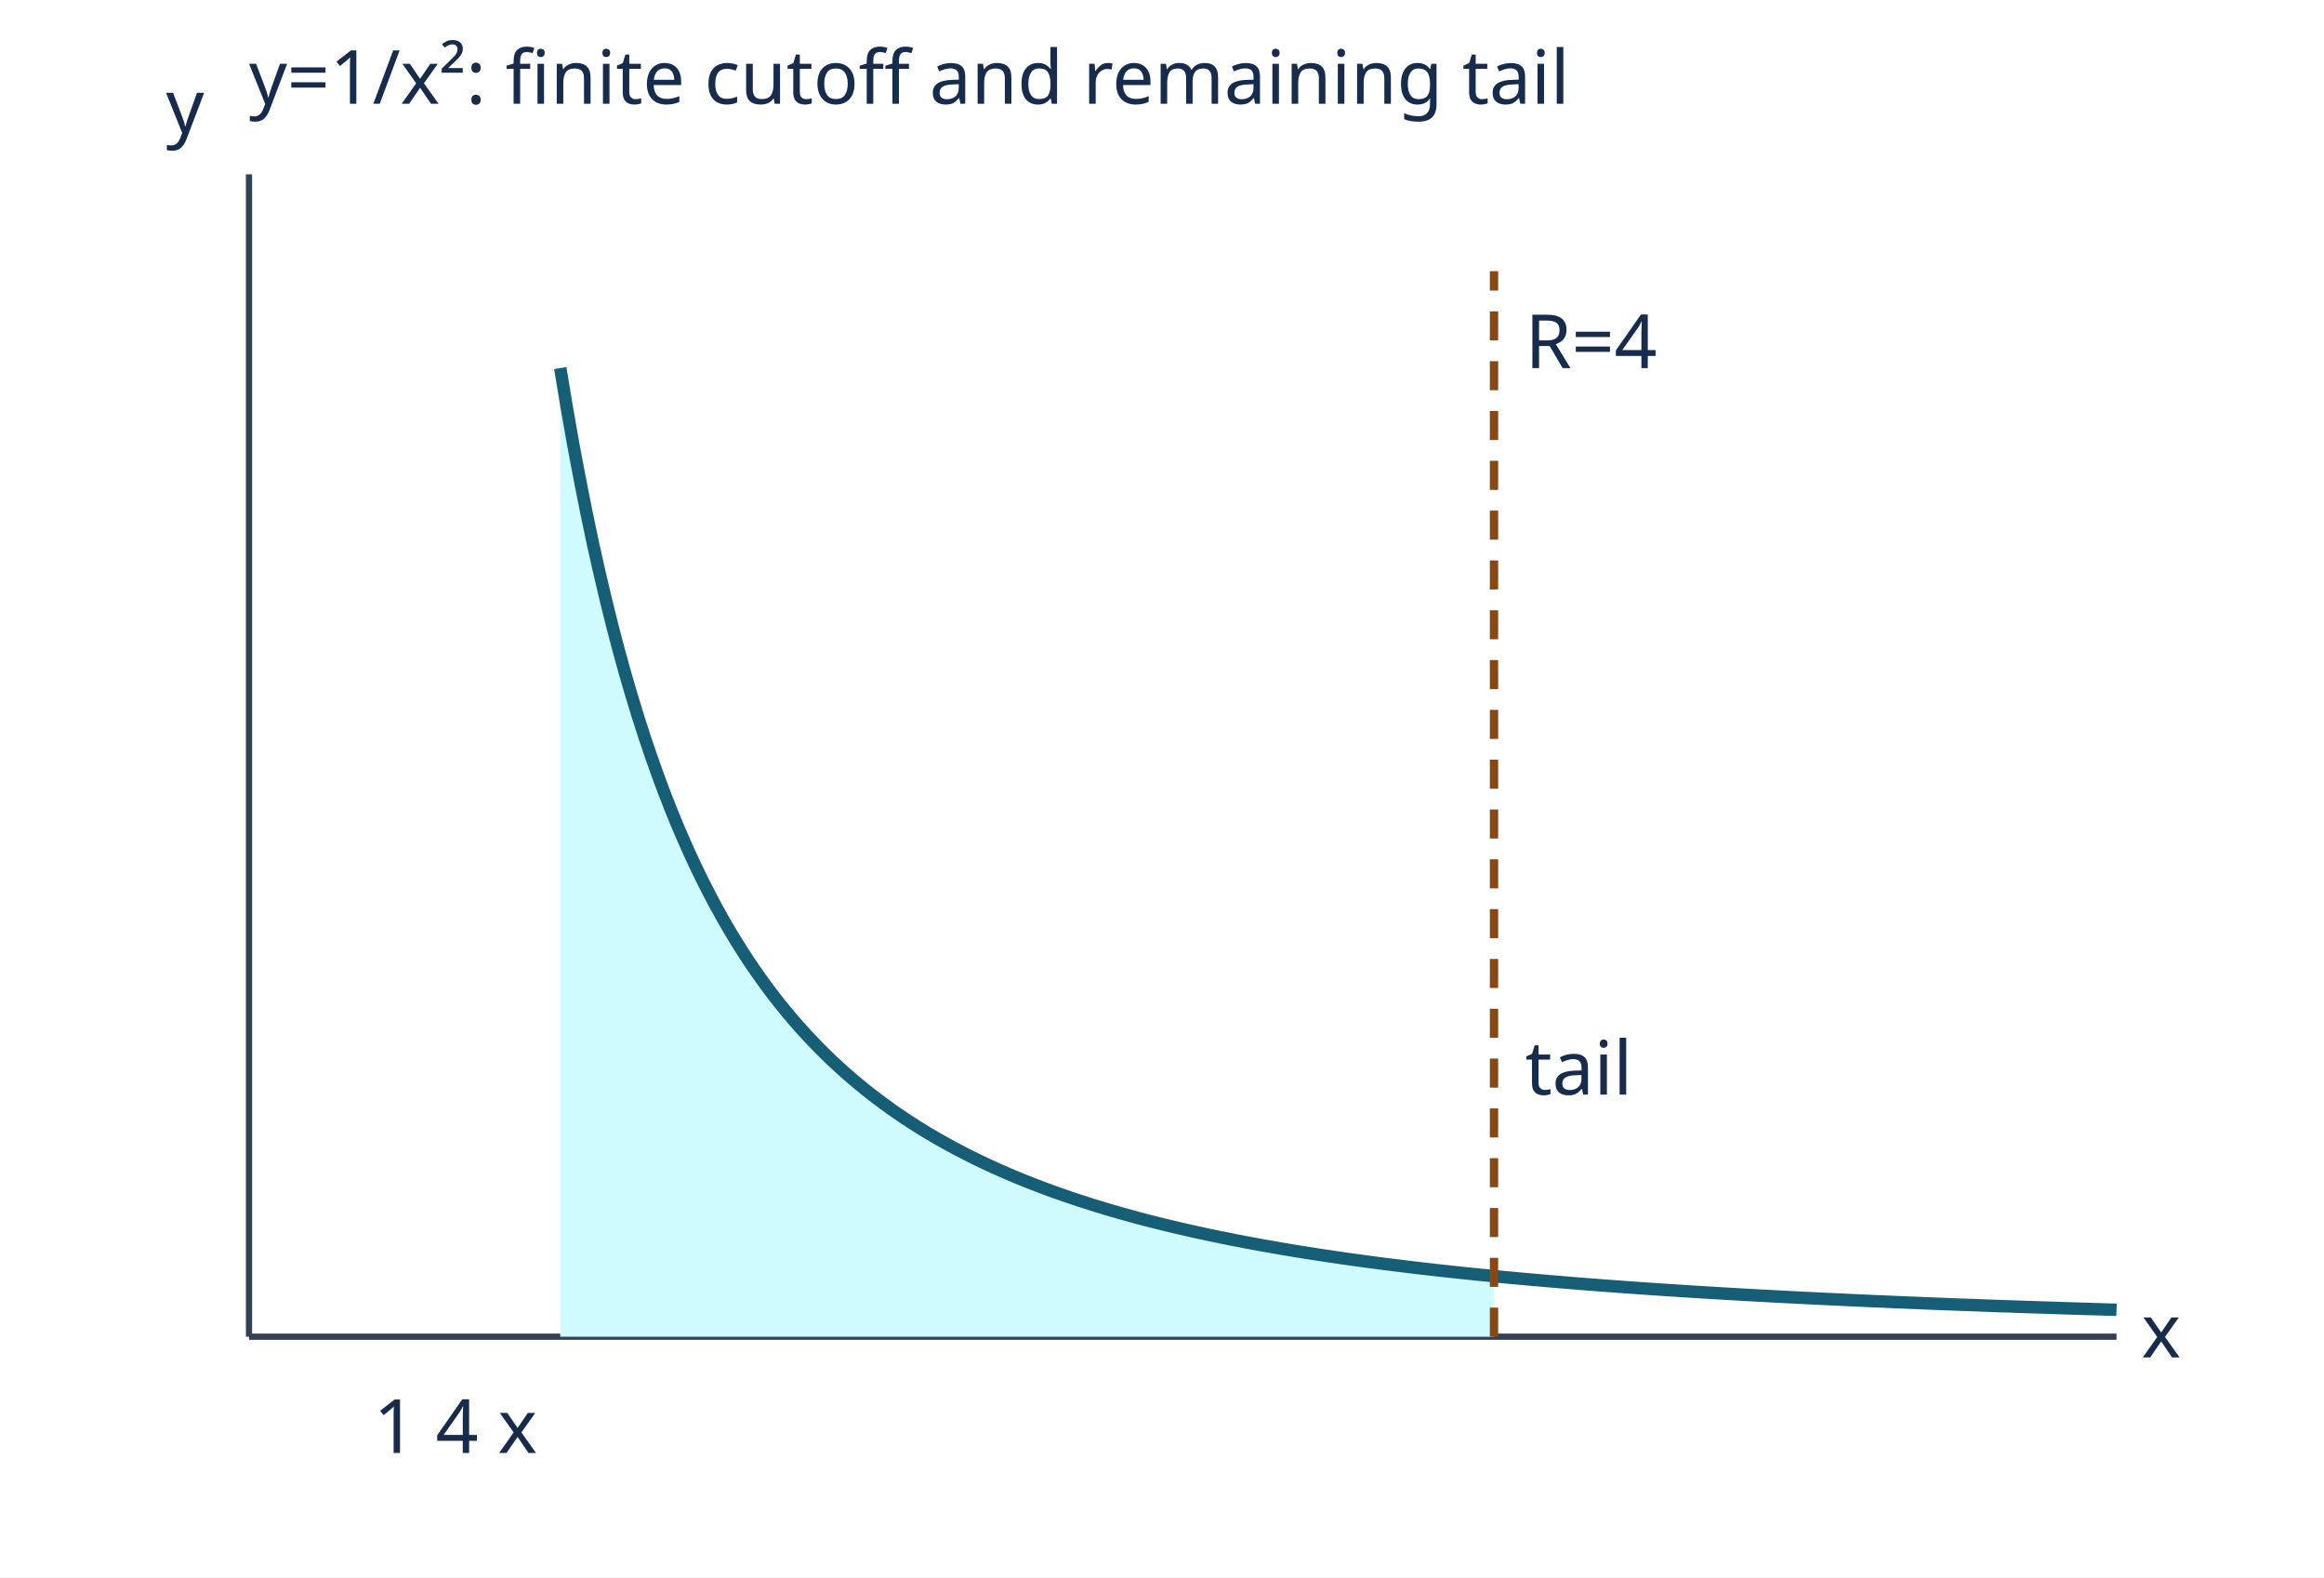
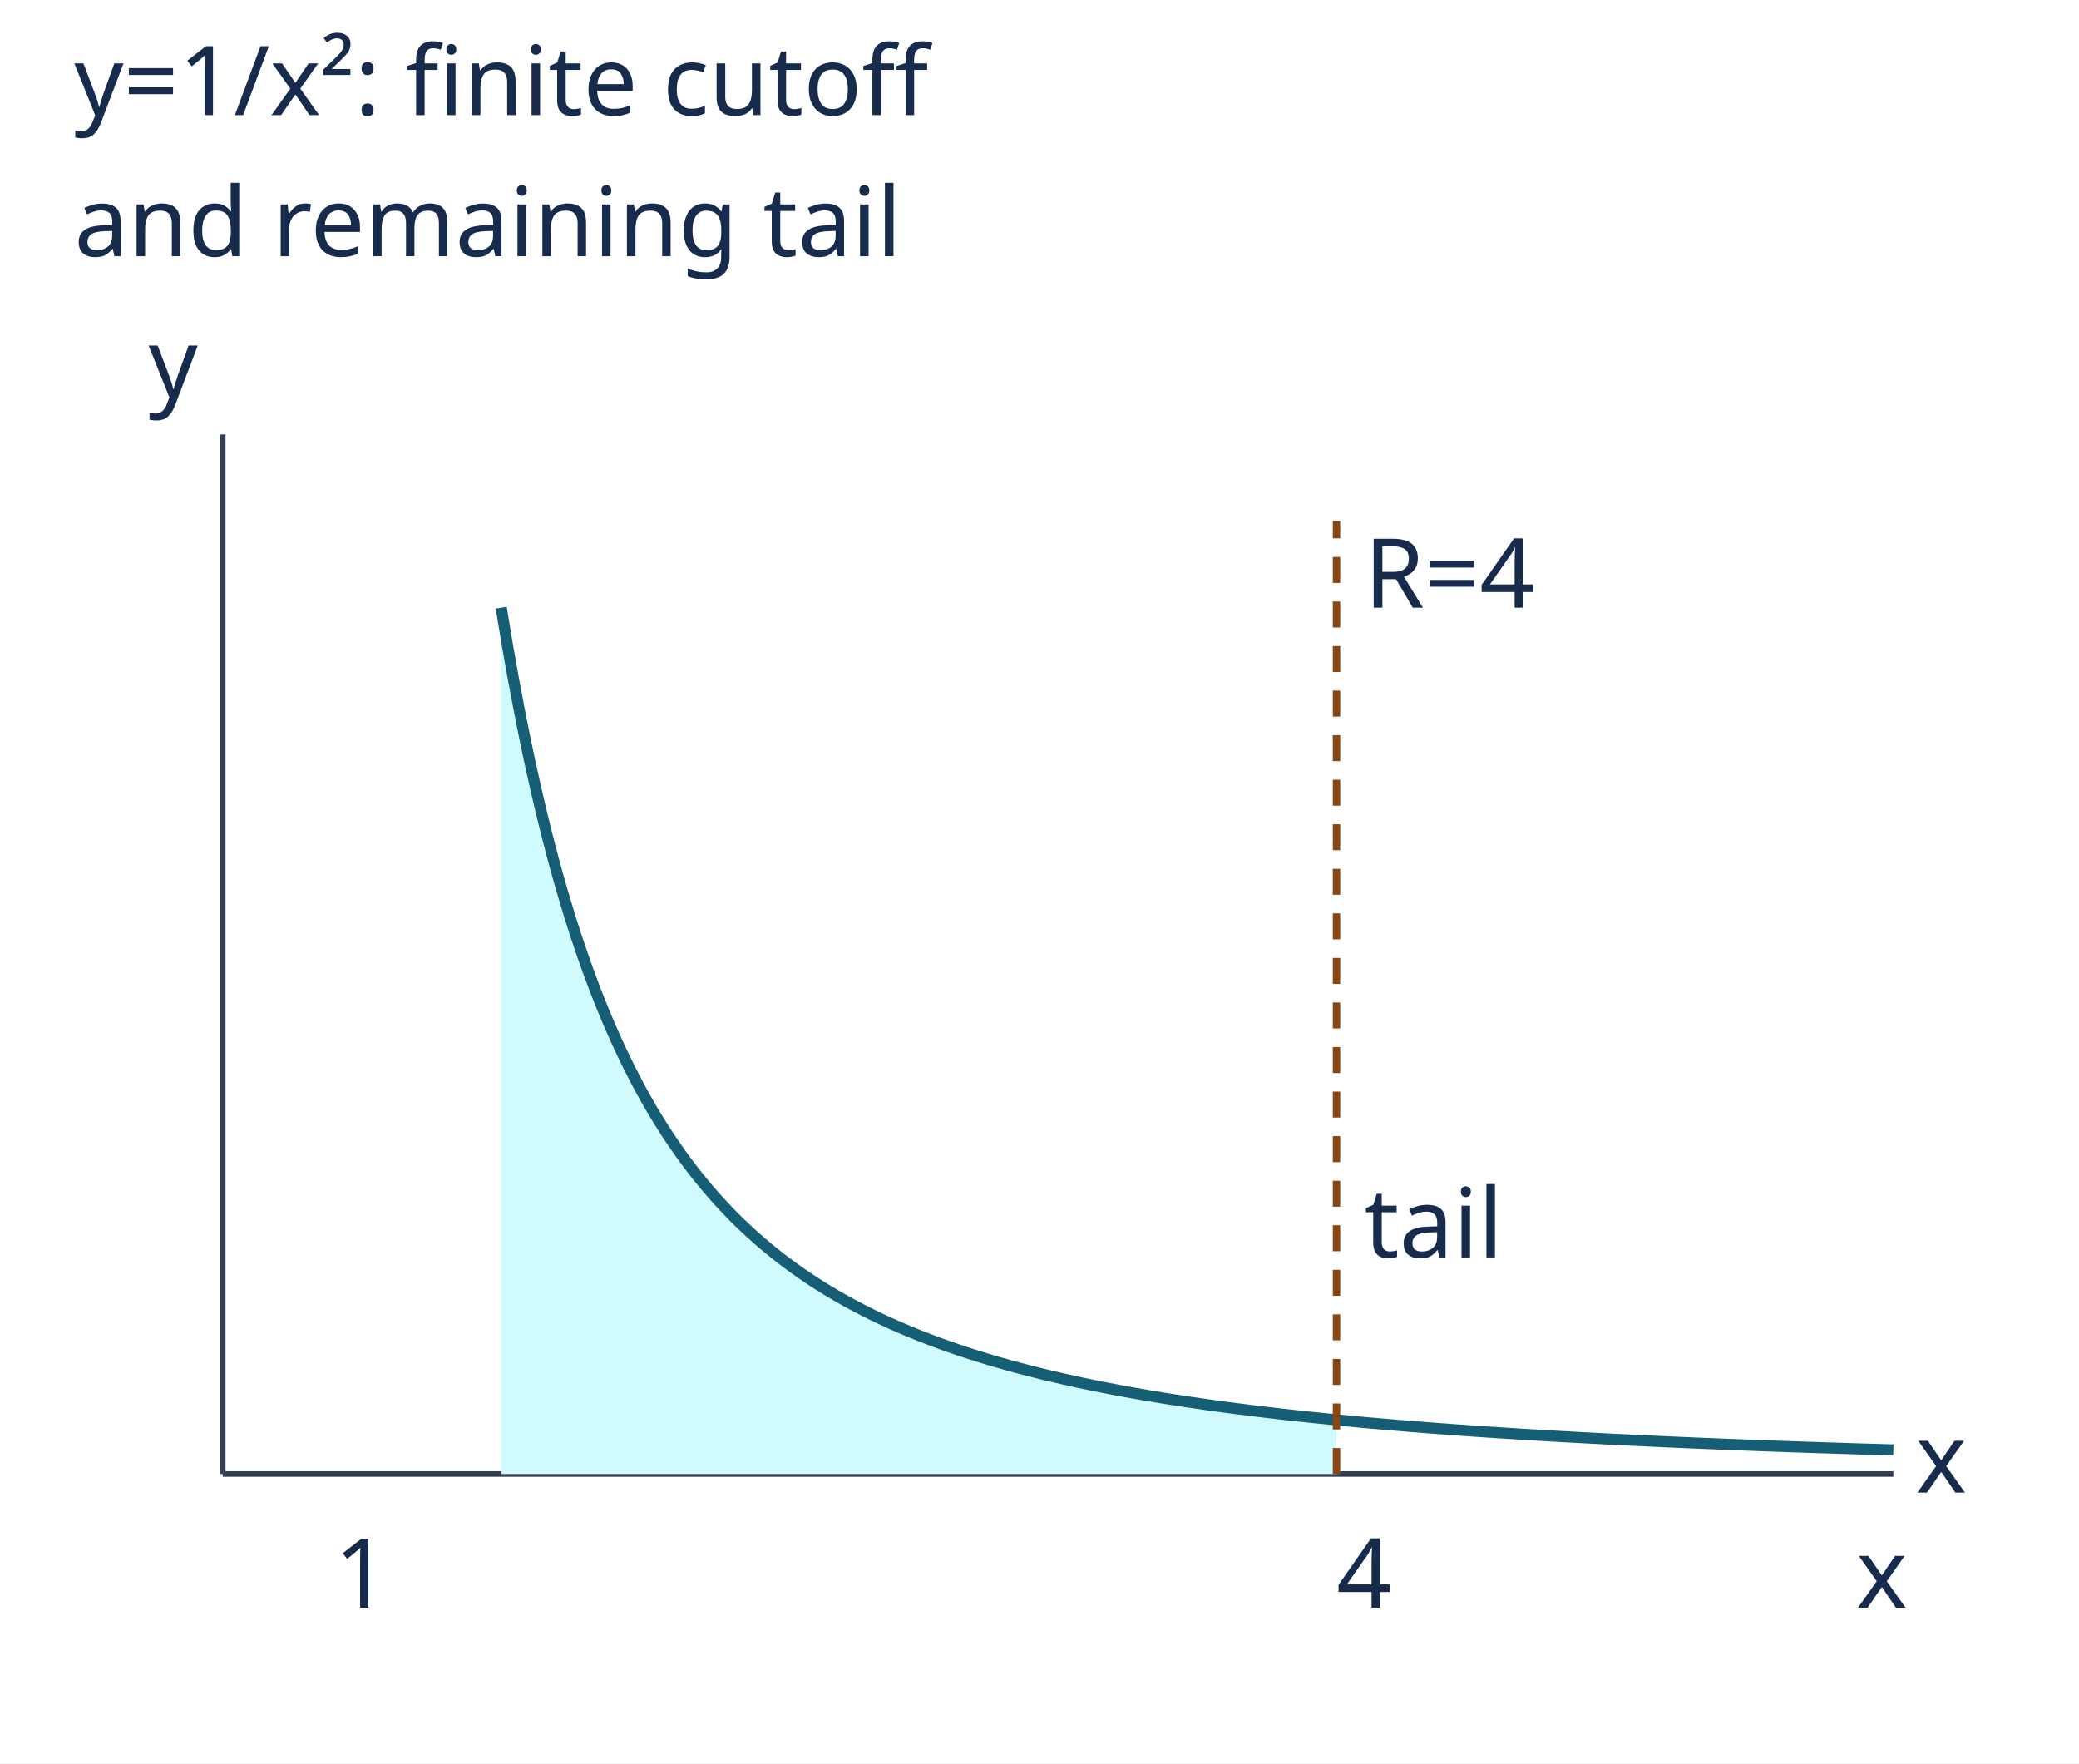
- <svg xmlns="http://www.w3.org/2000/svg" viewBox="0 0 560 380" role="img" aria-labelledby="title desc">
-   <style>text{font:18px sans-serif;fill:#172b4d}.axis{stroke:#344054;stroke-width:1.5}.curve{fill:none;stroke:#155e75;stroke-width:3}.guide{fill:none;stroke:#8a4711;stroke-width:2;stroke-dasharray:7 5}.other{fill:none;stroke:#7c3aed;stroke-width:2.5}.point{fill:#172b4d}.grid{stroke:#d0d5dd;stroke-width:1}</style>
-   <rect width="100%" height="100%" fill="white" />
+ <svg xmlns="http://www.w3.org/2000/svg" viewBox="0 -75 560 475" role="img" aria-labelledby="title desc">
+   <style>text{font:26px sans-serif;fill:#172b4d}.axis{stroke:#344054;stroke-width:1.5}.curve{fill:none;stroke:#155e75;stroke-width:3}.guide{fill:none;stroke:#8a4711;stroke-width:2;stroke-dasharray:7 5}.other{fill:none;stroke:#7c3aed;stroke-width:2.5}.point{fill:#172b4d}.grid{stroke:#d0d5dd;stroke-width:1}</style>
+   <rect x="0" y="-75" width="560" height="475" fill="white" />
  <path class="axis" d="M60.00,322.00 L510.00,322.00" />
  <path class="axis" d="M60.00,322.00 L60.00,42.00" />
  <text x="516.00" y="327.00">x</text>
  <text x="40.00" y="32.00">y</text>
  <polygon fill="#cffafe" points="135.00,322.00 135.00,88.67 137.25,102.06 139.50,114.33 141.75,125.61 144.00,135.99 146.25,145.57 148.50,154.42 150.75,162.63 153.00,170.25 155.25,177.33 157.50,183.93 159.75,190.09 162.00,195.85 164.25,201.23 166.50,206.28 168.75,211.02 171.00,215.47 173.25,219.67 175.50,223.61 177.75,227.34 180.00,230.85 182.25,234.18 184.50,237.32 186.75,240.30 189.00,243.13 191.25,245.81 193.50,248.36 195.75,250.78 198.00,253.08 200.25,255.27 202.50,257.36 204.75,259.36 207.00,261.26 209.25,263.08 211.50,264.82 213.75,266.48 216.00,268.07 218.25,269.59 220.50,271.05 222.75,272.45 225.00,273.79 227.25,275.08 229.50,276.32 231.75,277.51 234.00,278.65 236.25,279.75 238.50,280.81 240.75,281.83 243.00,282.81 245.25,283.75 247.50,284.67 249.75,285.55 252.00,286.40 254.25,287.22 256.50,288.01 258.75,288.77 261.00,289.51 263.25,290.23 265.50,290.92 267.75,291.59 270.00,292.24 272.25,292.87 274.50,293.47 276.75,294.06 279.00,294.63 281.25,295.19 283.50,295.72 285.75,296.25 288.00,296.75 290.25,297.24 292.50,297.72 294.75,298.18 297.00,298.63 299.25,299.07 301.50,299.50 303.75,299.91 306.00,300.31 308.25,300.70 310.50,301.08 312.75,301.45 315.00,301.82 317.25,302.17 319.50,302.51 321.75,302.84 324.00,303.17 326.25,303.49 328.50,303.79 330.75,304.10 333.00,304.39 335.25,304.68 337.50,304.96 339.75,305.23 342.00,305.50 344.25,305.76 346.50,306.01 348.75,306.26 351.00,306.50 353.25,306.74 355.50,306.97 357.75,307.20 360.00,307.42 360.00,322.00" />
  <polyline class="curve" points="135.00,88.67 136.56,98.09 138.12,106.96 139.69,115.31 141.25,123.18 142.81,130.62 144.38,137.64 145.94,144.28 147.50,150.57 149.06,156.53 150.62,162.19 152.19,167.56 153.75,172.67 155.31,177.52 156.88,182.15 158.44,186.55 160.00,190.75 161.56,194.76 163.12,198.58 164.69,202.24 166.25,205.74 167.81,209.08 169.38,212.29 170.94,215.35 172.50,218.30 174.06,221.12 175.62,223.83 177.19,226.43 178.75,228.93 180.31,231.33 181.88,233.64 183.44,235.86 185.00,238.00 186.56,240.06 188.13,242.05 189.69,243.96 191.25,245.81 192.81,247.59 194.38,249.31 195.94,250.97 197.50,252.58 199.06,254.13 200.62,255.63 202.19,257.08 203.75,258.48 205.31,259.84 206.88,261.16 208.44,262.43 210.00,263.67 211.56,264.86 213.13,266.02 214.69,267.15 216.25,268.24 217.81,269.30 219.38,270.33 220.94,271.33 222.50,272.30 224.06,273.24 225.62,274.15 227.19,275.04 228.75,275.91 230.31,276.75 231.88,277.57 233.44,278.37 235.00,279.14 236.56,279.90 238.12,280.63 239.69,281.35 241.25,282.05 242.81,282.73 244.37,283.39 245.94,284.04 247.50,284.67 249.06,285.28 250.63,285.88 252.19,286.47 253.75,287.04 255.31,287.59 256.88,288.14 258.44,288.67 260.00,289.19 261.56,289.69 263.12,290.19 264.69,290.67 266.25,291.15 267.81,291.61 269.38,292.06 270.94,292.50 272.50,292.93 274.06,293.36 275.62,293.77 277.19,294.18 278.75,294.57 280.31,294.96 281.88,295.34 283.44,295.71 285.00,296.07 286.56,296.43 288.12,296.78 289.69,297.12 291.25,297.46 292.81,297.78 294.38,298.11 295.94,298.42 297.50,298.73 299.06,299.03 300.62,299.33 302.19,299.62 303.75,299.91 305.31,300.19 306.88,300.46 308.44,300.74 310.00,301.00 311.56,301.26 313.12,301.52 314.69,301.77 316.25,302.01 317.81,302.25 319.38,302.49 320.94,302.72 322.50,302.95 324.06,303.18 325.62,303.40 327.19,303.61 328.75,303.83 330.31,304.04 331.88,304.24 333.44,304.45 335.00,304.64 336.56,304.84 338.12,305.03 339.69,305.22 341.25,305.41 342.81,305.59 344.38,305.77 345.94,305.95 347.50,306.12 349.06,306.29 350.62,306.46 352.19,306.63 353.75,306.79 355.31,306.95 356.88,307.11 358.44,307.26 360.00,307.42 361.56,307.57 363.12,307.72 364.69,307.86 366.25,308.01 367.81,308.15 369.38,308.29 370.94,308.42 372.50,308.56 374.06,308.69 375.62,308.82 377.19,308.95 378.75,309.08 380.31,309.21 381.87,309.33 383.44,309.45 385.00,309.57 386.56,309.69 388.12,309.81 389.69,309.92 391.25,310.04 392.81,310.15 394.38,310.26 395.94,310.37 397.50,310.48 399.06,310.58 400.62,310.69 402.19,310.79 403.75,310.89 405.31,310.99 406.88,311.09 408.44,311.19 410.00,311.29 411.56,311.38 413.13,311.47 414.69,311.57 416.25,311.66 417.81,311.75 419.38,311.84 420.94,311.93 422.50,312.01 424.06,312.10 425.62,312.18 427.19,312.27 428.75,312.35 430.31,312.43 431.88,312.51 433.44,312.59 435.00,312.67 436.56,312.74 438.12,312.82 439.69,312.90 441.25,312.97 442.81,313.04 444.38,313.12 445.94,313.19 447.50,313.26 449.06,313.33 450.62,313.40 452.19,313.47 453.75,313.53 455.31,313.60 456.88,313.67 458.44,313.73 460.00,313.80 461.56,313.86 463.12,313.92 464.69,313.99 466.25,314.05 467.81,314.11 469.38,314.17 470.94,314.23 472.50,314.29 474.06,314.34 475.62,314.40 477.19,314.46 478.75,314.52 480.31,314.57 481.88,314.63 483.44,314.68 485.00,314.73 486.56,314.79 488.12,314.84 489.69,314.89 491.25,314.94 492.81,314.99 494.38,315.04 495.94,315.09 497.50,315.14 499.06,315.19 500.62,315.24 502.19,315.29 503.75,315.33 505.31,315.38 506.87,315.43 508.44,315.47 510.00,315.52" />
  <path class="guide" d="M360.00,322.00 L360.00,65.33" />
  <text x="367.50" y="88.67">R=4</text>
  <text x="367.50" y="263.67">tail</text>
-   <text x="60.00" y="25.00">y=1/x²: finite cutoff and remaining tail</text>
-   <text x="90.00" y="350.00">1                    4                         x</text>
+   <text x="20" y="-44">
+     <tspan x="20">y=1/x²: finite cutoff</tspan>
+     <tspan x="20" dy="38">and remaining tail</tspan>
+   </text>
+   <text x="90" y="358">
+     <tspan x="90">1</tspan>
+     <tspan x="360">4</tspan>
+     <tspan x="500">x</tspan>
+   </text>
</svg>
